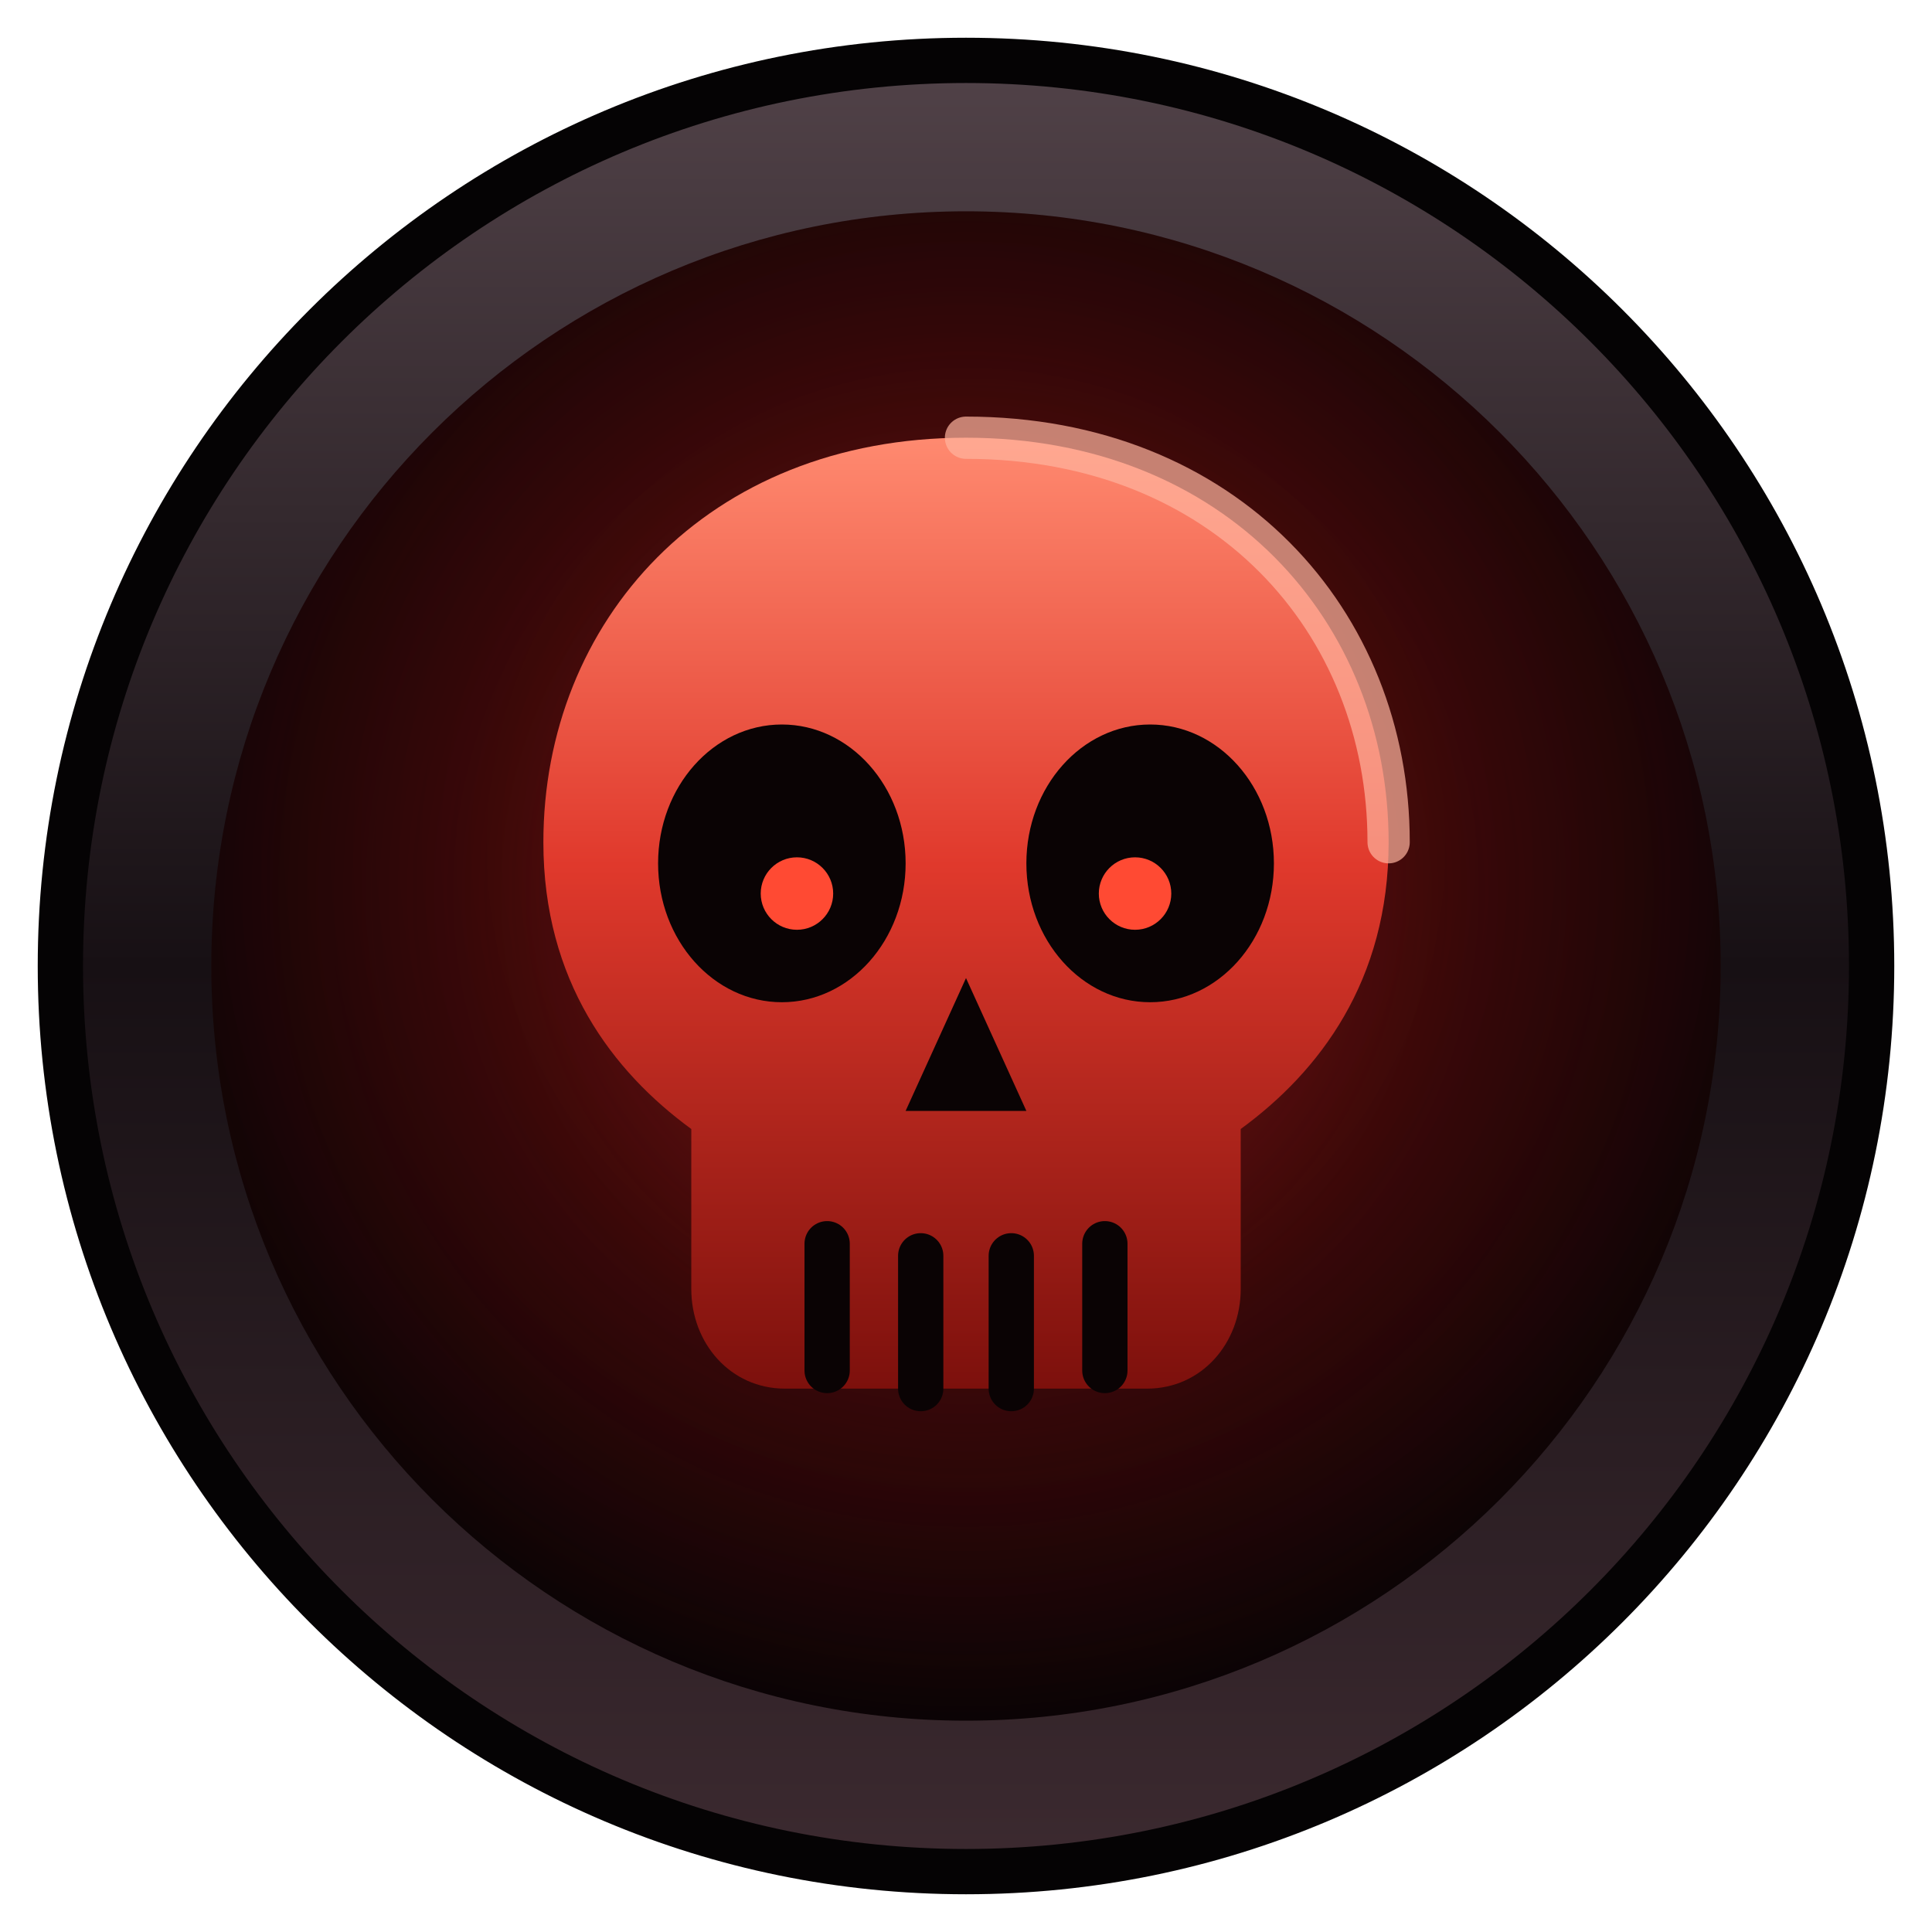
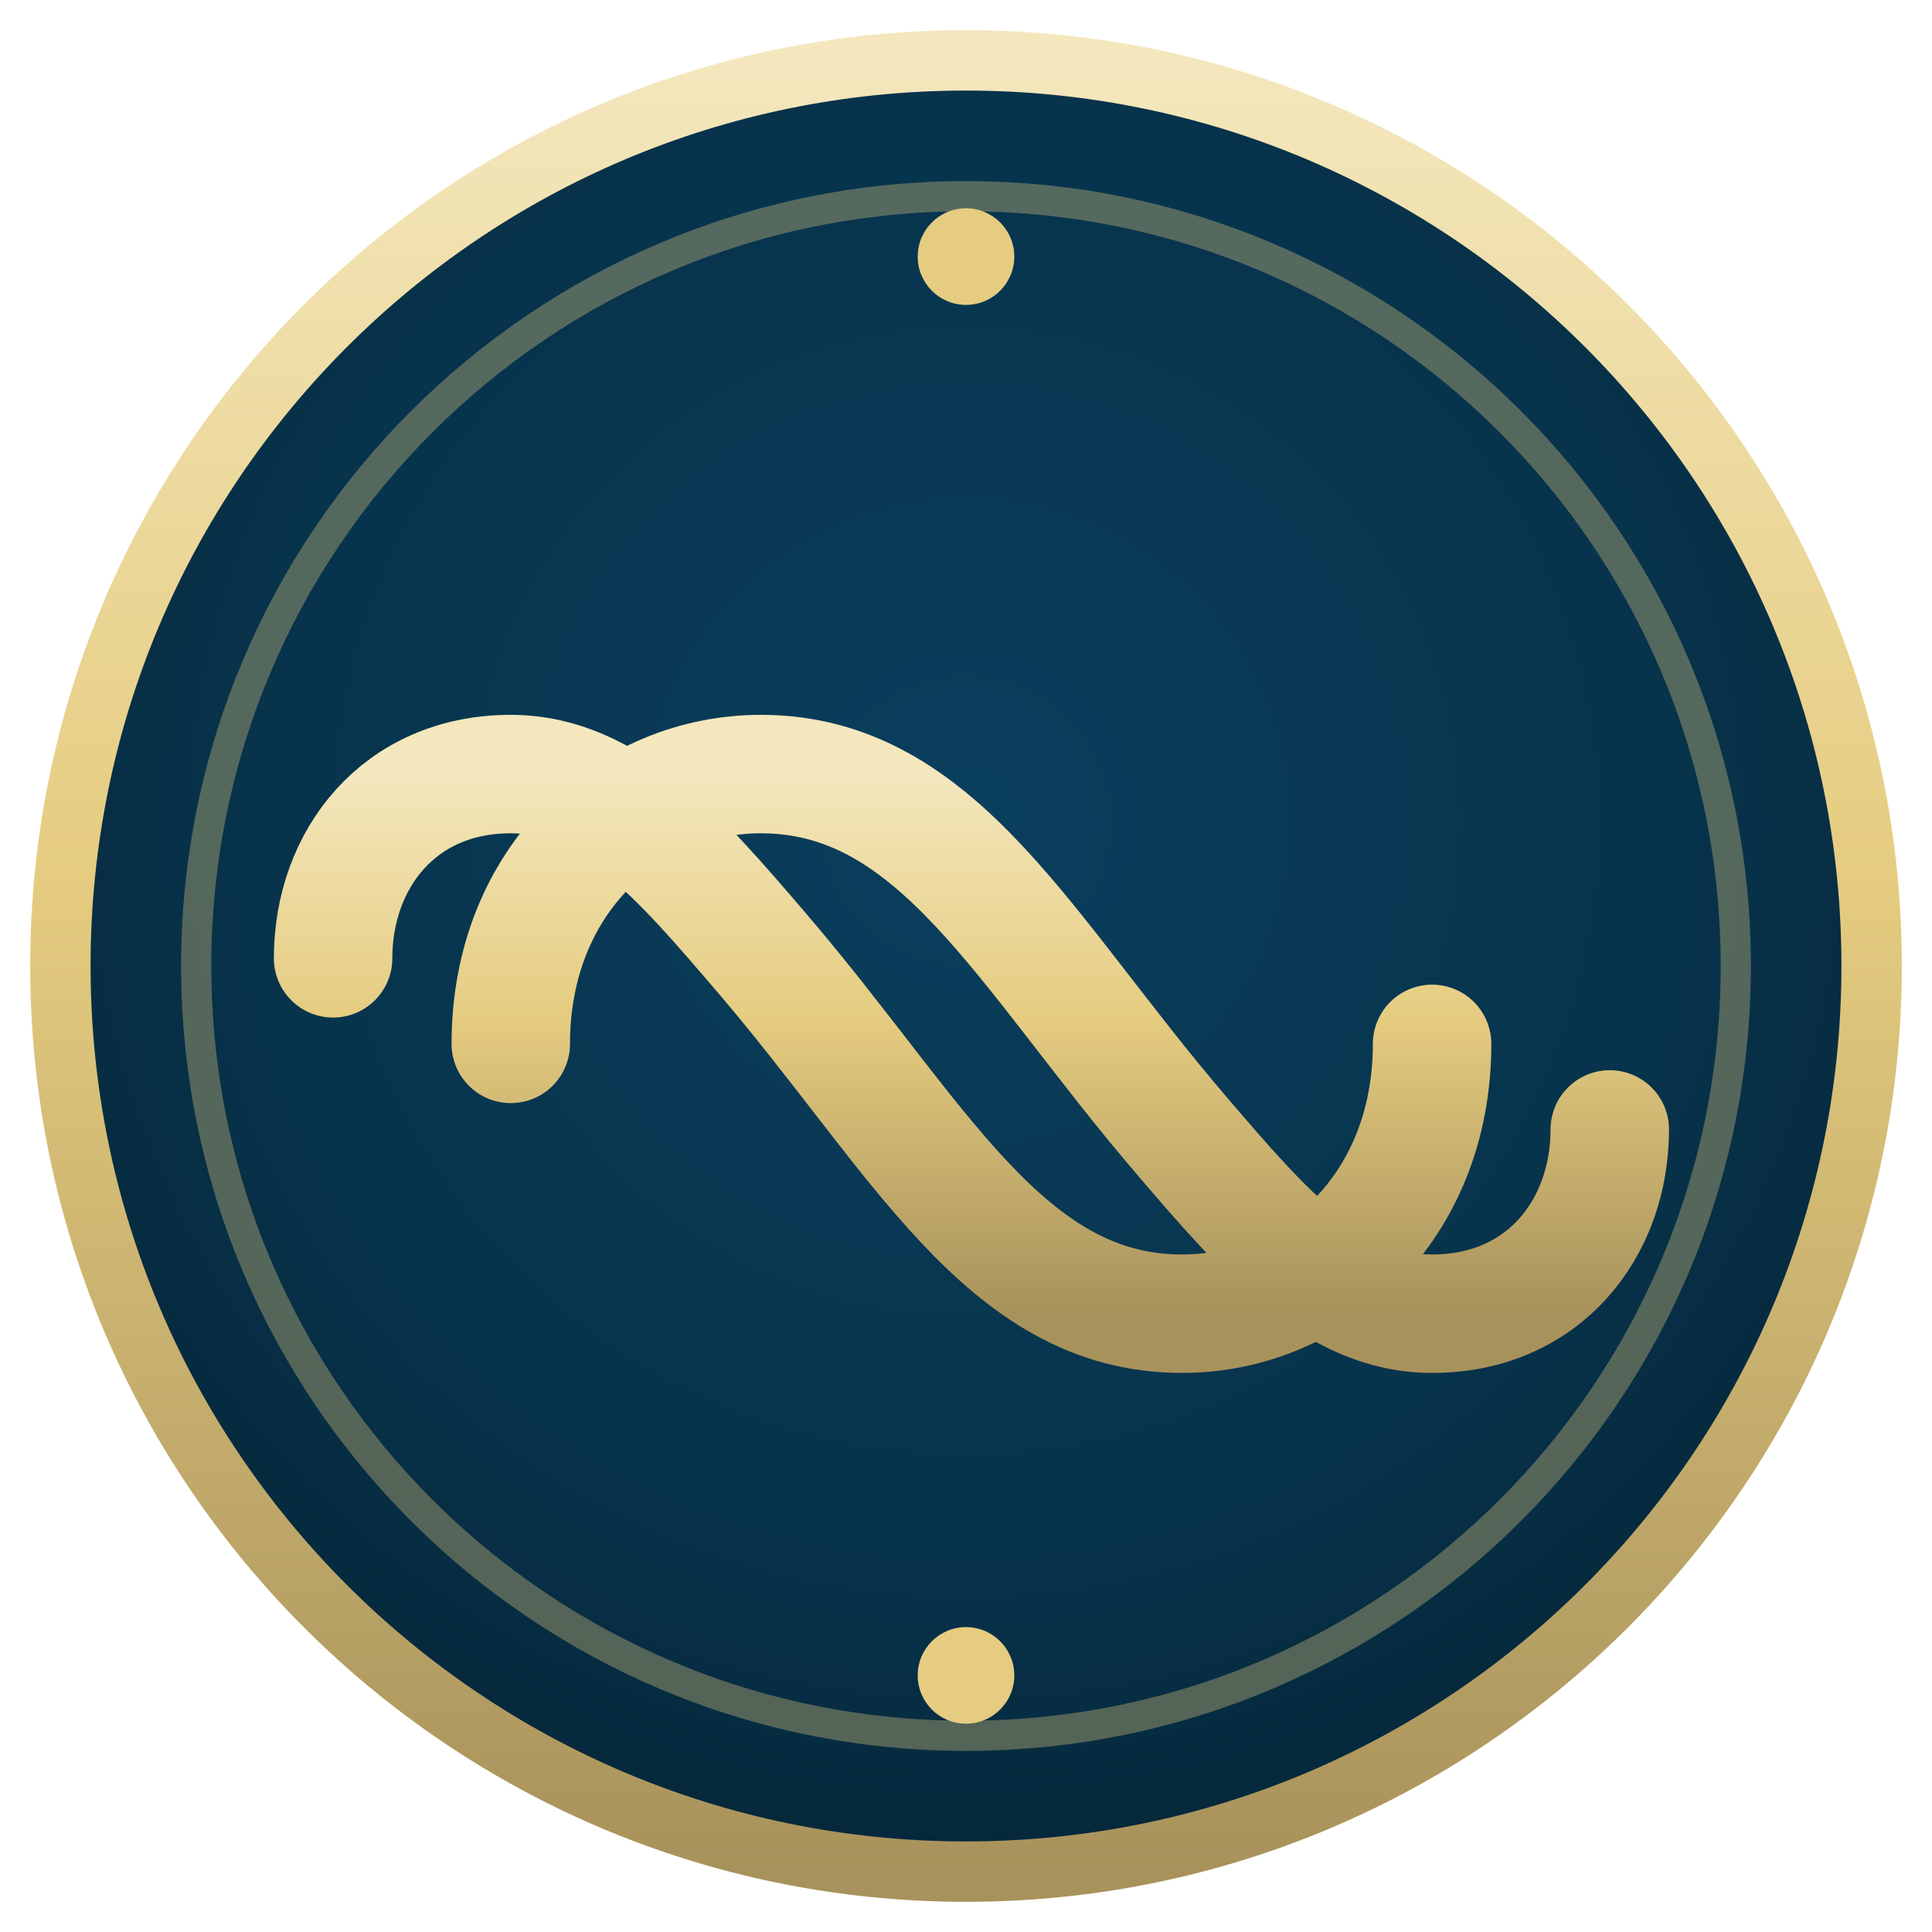
- <svg xmlns="http://www.w3.org/2000/svg" viewBox="0 0 64 64" role="img" aria-label="LevelPace">
+ <svg xmlns="http://www.w3.org/2000/svg" viewBox="0 0 64 64" role="img" aria-label="ForeverRank">
  <defs>
-     <radialGradient id="pit" cx="50%" cy="42%" r="65%">
-       <stop offset="0%" stop-color="#3d0a0a" />
-       <stop offset="55%" stop-color="#1a0507" />
-       <stop offset="100%" stop-color="#070304" />
+     <radialGradient id="bg" cx="50%" cy="42%" r="70%">
+       <stop offset="0%" stop-color="#0a3f5e" />
+       <stop offset="60%" stop-color="#07324A" />
+       <stop offset="100%" stop-color="#051f2e" />
    </radialGradient>
-     <radialGradient id="ember" cx="50%" cy="45%" r="55%">
-       <stop offset="0%" stop-color="#ff3b2f" stop-opacity=".5" />
-       <stop offset="60%" stop-color="#a3110d" stop-opacity=".22" />
-       <stop offset="100%" stop-color="#a3110d" stop-opacity="0" />
-     </radialGradient>
-     <linearGradient id="bone" x1="0" y1="0" x2="0" y2="1">
-       <stop offset="0%" stop-color="#ff8a70" />
-       <stop offset="45%" stop-color="#e0392c" />
-       <stop offset="100%" stop-color="#7c100c" />
-     </linearGradient>
-     <linearGradient id="ring" x1="0" y1="0" x2="0" y2="1">
-       <stop offset="0%" stop-color="#514248" />
-       <stop offset="50%" stop-color="#171014" />
-       <stop offset="100%" stop-color="#3c2a30" />
+     <linearGradient id="gold" x1="0" y1="0" x2="0" y2="1">
+       <stop offset="0%" stop-color="#f4e7bd" />
+       <stop offset="45%" stop-color="#e5cc80" />
+       <stop offset="100%" stop-color="#a8925b" />
    </linearGradient>
  </defs>
-   <circle cx="32" cy="32" r="30" fill="url(#ring)" />
-   <circle cx="32" cy="32" r="30" fill="none" stroke="#050304" stroke-width="1.5" />
-   <circle cx="32" cy="32" r="25" fill="url(#pit)" />
-   <circle cx="32" cy="32" r="25" fill="url(#ember)" />
-   <g>
-     <path d="M32 14.5              c 8.6 0, 14 6.1, 14 13.4              c 0 4.6 -2.3 7.6 -4.9 9.5              l 0 5.3 c 0 1.8 -1.3 3.3 -3.1 3.3              l -12 0 c -1.8 0 -3.1 -1.5 -3.1 -3.3              l 0 -5.3 c -2.6 -1.9 -4.9 -4.9 -4.9 -9.5              c 0 -7.3 5.4 -13.4 14 -13.4 z" fill="url(#bone)" />
-     <path d="M32 14.5 c 8.6 0, 14 6.1, 14 13.4" fill="none" stroke="#ffb49e" stroke-opacity=".7" stroke-width="1.4" stroke-linecap="round" />
-     <ellipse cx="25.9" cy="28.6" rx="4.1" ry="4.6" fill="#0a0304" />
-     <ellipse cx="38.1" cy="28.6" rx="4.1" ry="4.6" fill="#0a0304" />
-     <circle cx="26.4" cy="29.6" r="1.2" fill="#ff4a33" />
-     <circle cx="37.6" cy="29.6" r="1.2" fill="#ff4a33" />
-     <path d="M32 32.4 l 2 4.4 l -4 0 z" fill="#0a0304" />
-     <path d="M27.4 41.2 l 0 4.2 M30.5 41.6 l 0 4.4 M33.5 41.6 l 0 4.4 M36.6 41.2 l 0 4.2" stroke="#0a0304" stroke-width="1.5" stroke-linecap="round" />
-   </g>
+   <circle cx="32" cy="32" r="30" fill="url(#bg)" stroke="url(#gold)" stroke-width="2" />
+   <circle cx="32" cy="32" r="25.5" fill="none" stroke="#e5cc80" stroke-opacity=".35" stroke-width="1" />
+   <path d="M18 32c0-5 3.6-8.2 7.6-8.2 5.4 0 8 5.4 12.8 11 2.4 2.8 4.6 5.4 7.6 5.4 3.4 0 5.4-2.6 5.4-5.6" fill="none" stroke="url(#gold)" stroke-width="3.6" stroke-linecap="round" transform="translate(-2.7 -0.3) scale(1.09)" />
+   <path d="M46 32c0 5-3.6 8.2-7.6 8.2-5.4 0-8-5.4-12.8-11-2.4-2.8-4.6-5.4-7.6-5.4-3.4 0-5.4 2.6-5.4 5.6" fill="none" stroke="url(#gold)" stroke-width="3.6" stroke-linecap="round" transform="translate(-2.7 -0.3) scale(1.09)" />
+   <circle cx="32" cy="8.5" r="1.6" fill="#e5cc80" />
+   <circle cx="32" cy="55.5" r="1.6" fill="#e5cc80" />
</svg>
